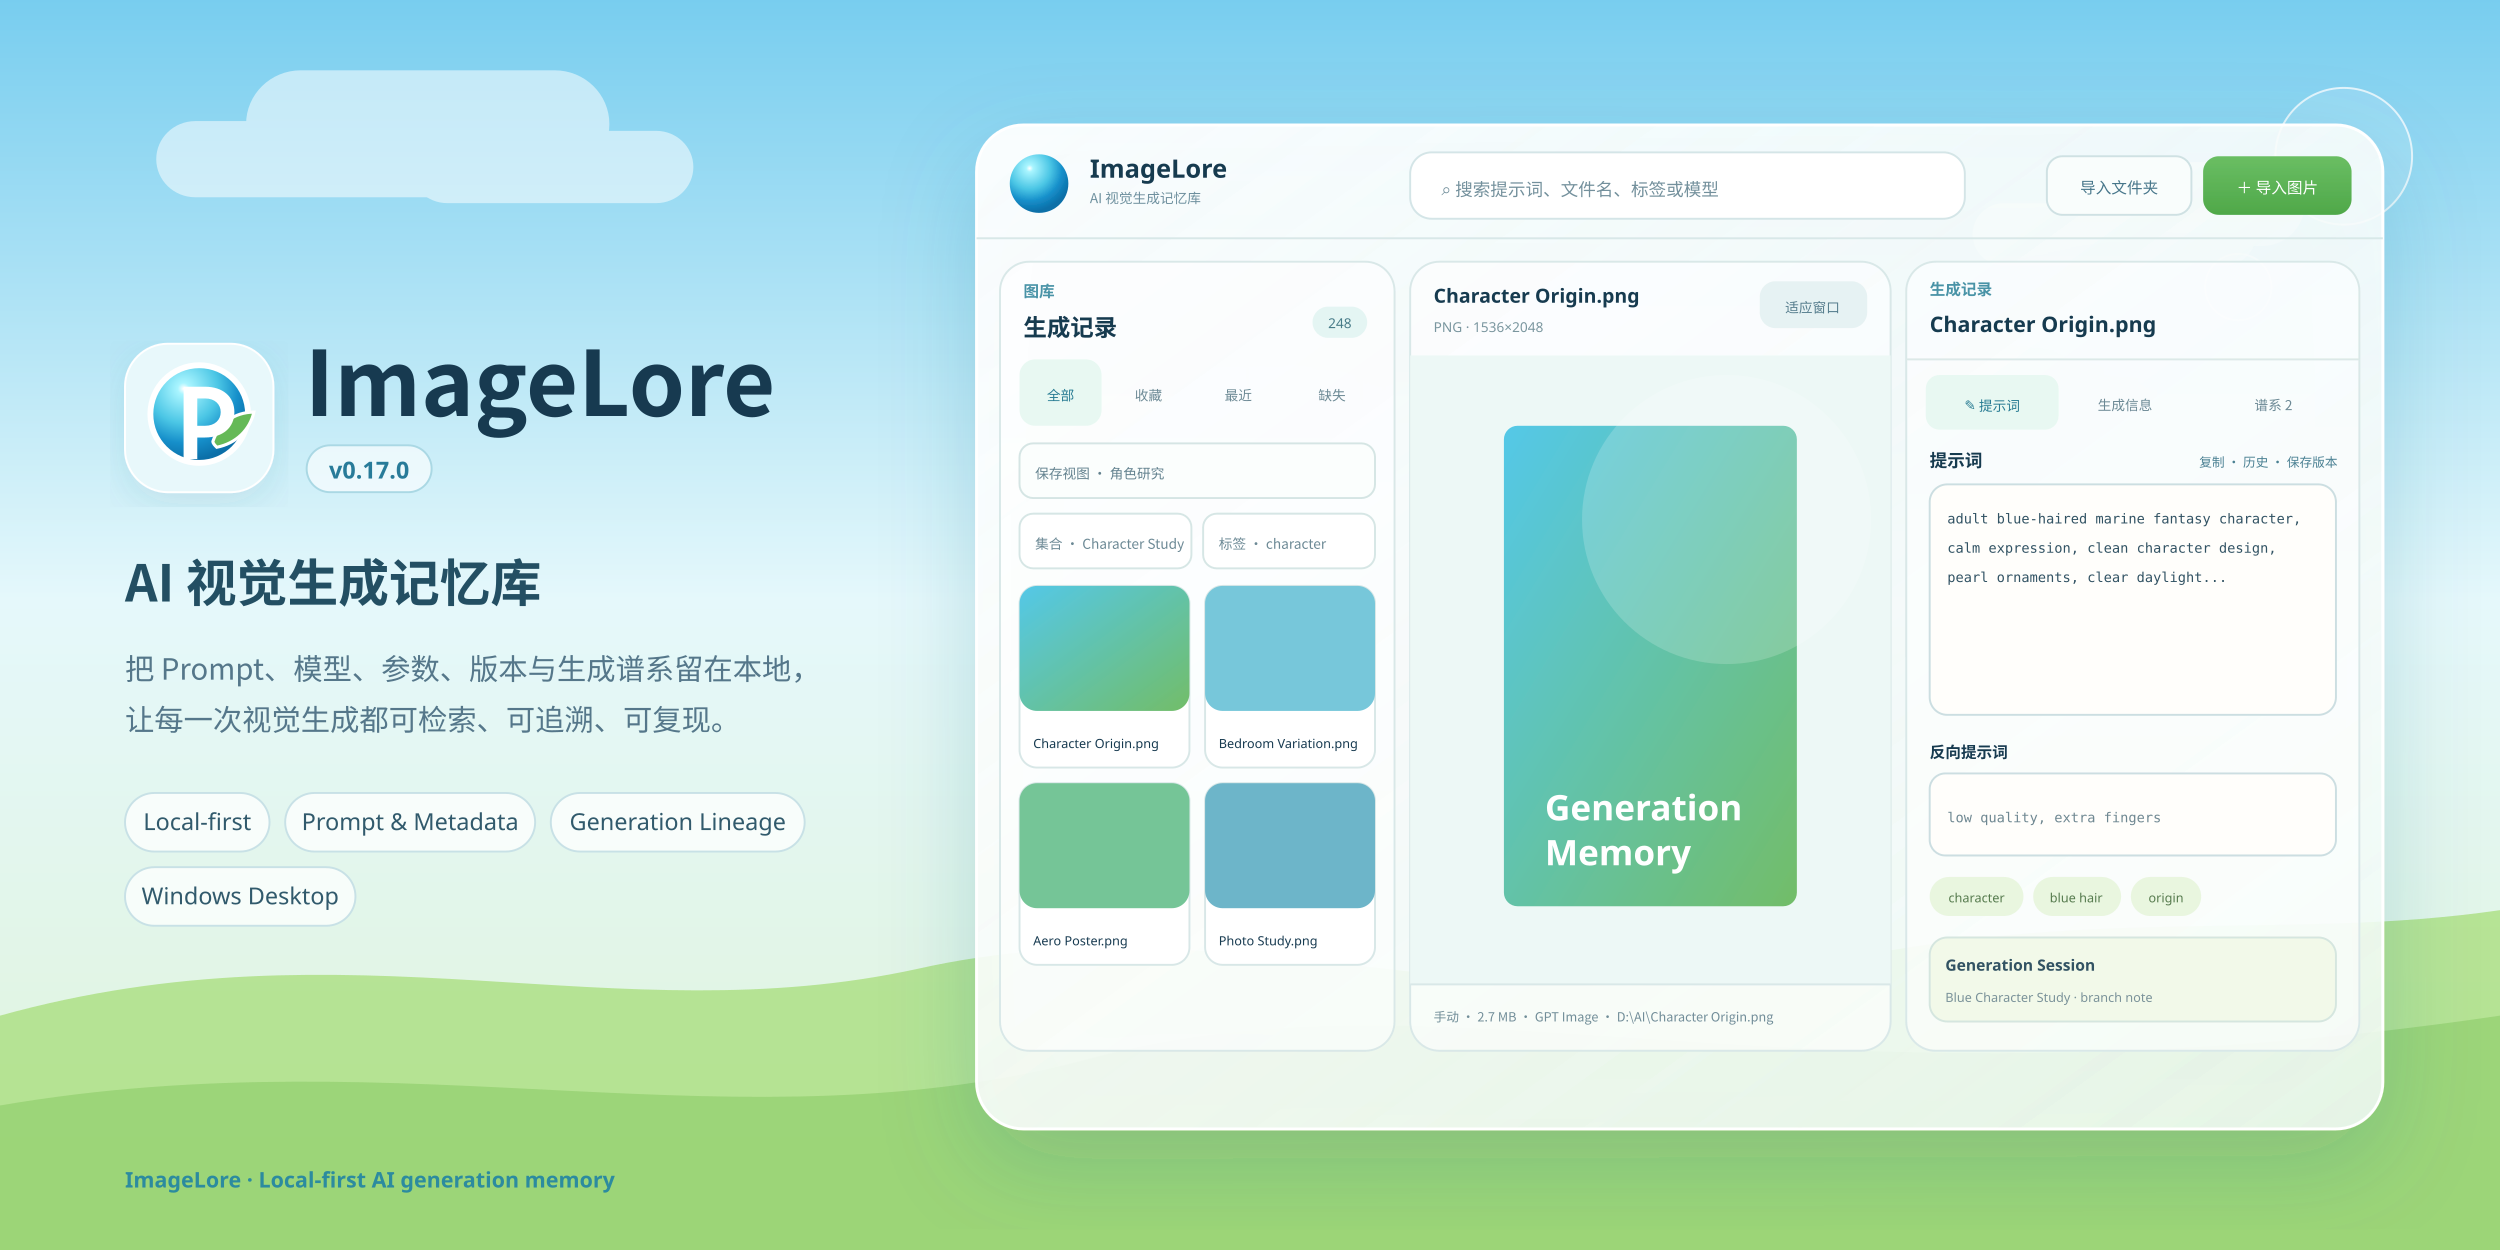
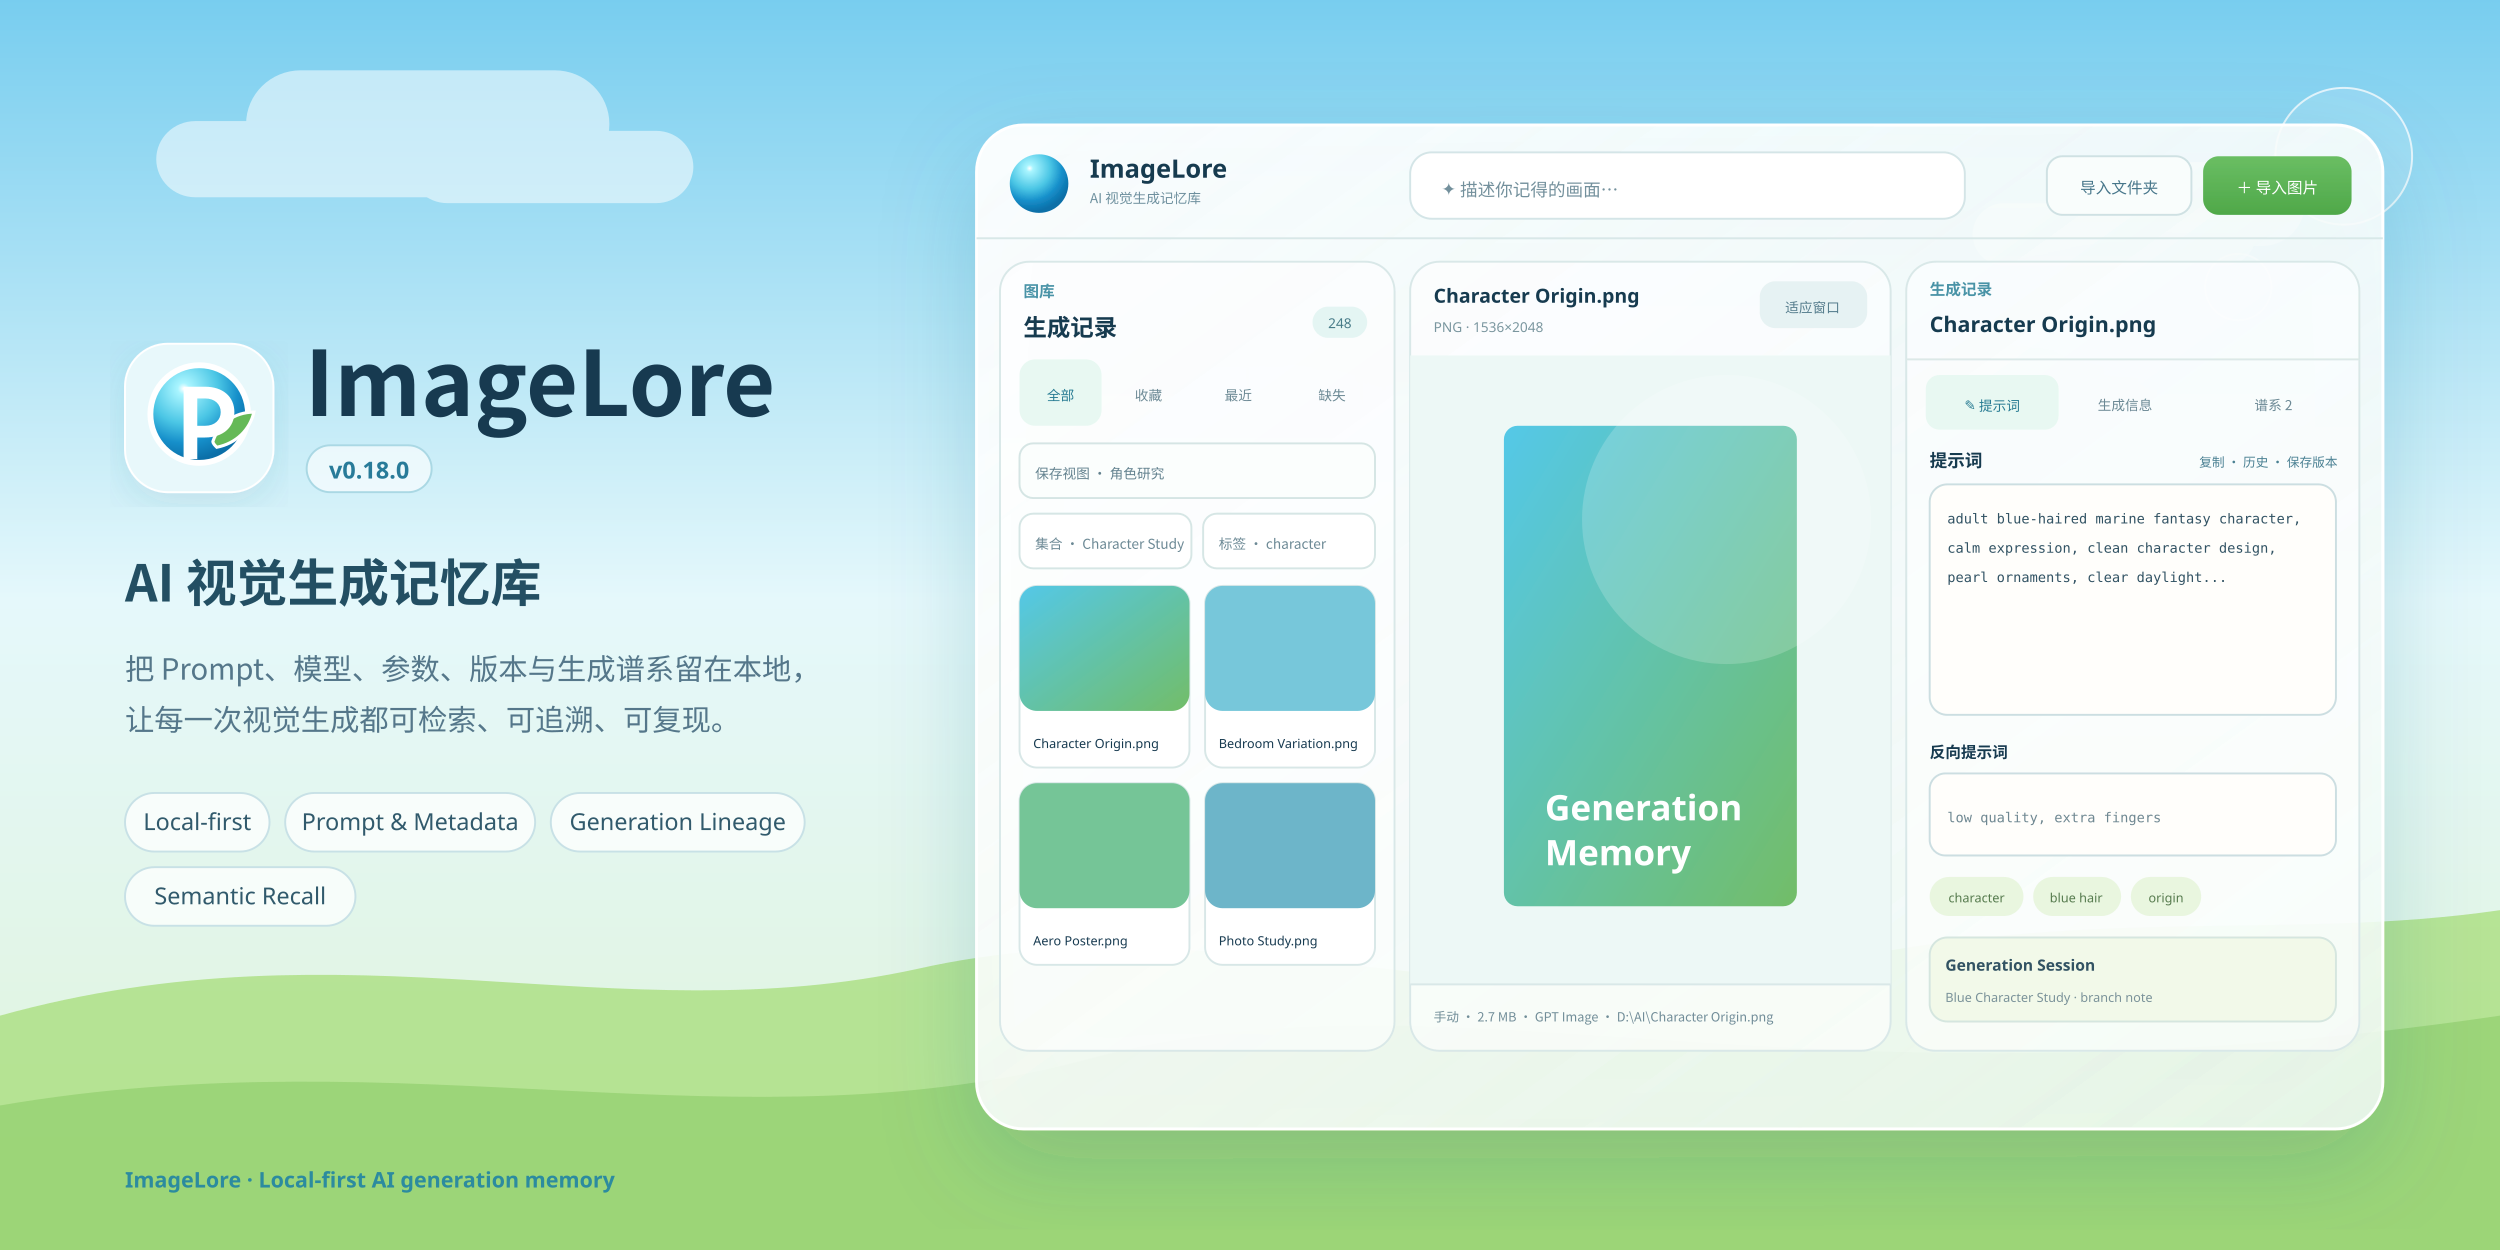
<svg xmlns="http://www.w3.org/2000/svg" width="1280" height="640" viewBox="0 0 1280 640">
  <defs>
    <linearGradient id="sky" x1="0" y1="0" x2="0" y2="1">
      <stop stop-color="#77cdef" />
      <stop offset=".48" stop-color="#e5f8fb" />
      <stop offset="1" stop-color="#dff3d7" />
    </linearGradient>
    <linearGradient id="glass" x1="0" y1="0" x2="1" y2="1">
      <stop stop-color="#ffffff" stop-opacity=".94" />
      <stop offset="1" stop-color="#f4fcf9" stop-opacity=".84" />
    </linearGradient>
    <linearGradient id="green" x1="0" y1="0" x2="0" y2="1">
      <stop stop-color="#6abe63" />
      <stop offset="1" stop-color="#4fa849" />
    </linearGradient>
    <linearGradient id="art" x1="0" y1="0" x2="1" y2="1">
      <stop stop-color="#54c8e8" />
      <stop offset="1" stop-color="#72bd68" />
    </linearGradient>
    <radialGradient id="orb" cx=".34" cy=".24" r=".74">
      <stop offset="0" stop-color="#fff" />
      <stop offset=".08" stop-color="#a9f5ff" />
      <stop offset=".48" stop-color="#4bc6e5" />
      <stop offset=".75" stop-color="#168fca" />
      <stop offset="1" stop-color="#0b6fa8" />
    </radialGradient>
    <filter id="shadow">
      <feDropShadow dx="0" dy="18" stdDeviation="24" flood-color="#2d718e" flood-opacity=".22" />
    </filter>
    <filter id="soft">
      <feDropShadow dx="0" dy="6" stdDeviation="10" flood-color="#2d718e" flood-opacity=".12" />
    </filter>
  </defs>
  <rect width="1280" height="640" fill="url(#sky)" />
  <g opacity=".52" fill="#fff">
    <rect x="80" y="62" width="172" height="39" rx="20" />
    <rect x="126" y="36" width="186" height="55" rx="28" />
    <rect x="210" y="67" width="145" height="37" rx="19" />
    <rect x="1010" y="104" width="145" height="32" rx="16" />
    <rect x="1050" y="83" width="130" height="43" rx="22" />
  </g>
  <circle cx="1200" cy="80" r="35" fill="#fff" fill-opacity=".12" stroke="#fff" stroke-opacity=".75" />
  <circle cx="1146" cy="147" r="17" fill="#fff" fill-opacity=".12" stroke="#fff" stroke-opacity=".7" />
  <path d="M0 520 C180 470 315 530 470 496 C630 460 770 530 930 494 C1070 463 1170 482 1280 466 L1280 640 L0 640Z" fill="#a7dd7a" fill-opacity=".75" />
  <path d="M0 566 C210 530 380 590 558 542 C744 492 914 574 1280 520 L1280 640 L0 640Z" fill="#7ec45a" fill-opacity=".46" />
  <g transform="translate(64 176)">
    <rect width="76" height="76" rx="22" fill="#e8f8fb" stroke="#fff" filter="url(#soft)" />
    <circle cx="38" cy="36" r="25" fill="url(#orb)" stroke="#fff" stroke-width="3" />
    <path d="M47 53c10-2 17-9 19-18-10 0-18 6-21 15 0 1 1 2 2 3z" fill="#65b957" stroke="#fff" stroke-width="1.6" />
    <path d="M30 22h11c9 0 15 5 15 13 0 8-6 13-15 13h-4v11h-7V22zm7 6v14h4c5 0 8-3 8-7s-3-7-8-7h-4z" fill="#fff" />
  </g>
  <text x="156" y="213" font-family="Segoe UI, Noto Sans CJK SC, sans-serif" font-size="46" font-weight="760" fill="#173a50">ImageLore</text>
  <rect x="157" y="228" width="64" height="24" rx="12" fill="#fff" fill-opacity=".62" stroke="#aad8e4" />
-   <text x="189" y="245" text-anchor="middle" font-family="Segoe UI, sans-serif" font-size="12" font-weight="700" fill="#287b99" data-app-version="true">v0.17.0</text>
+   <text x="189" y="245" text-anchor="middle" font-family="Segoe UI, sans-serif" font-size="12" font-weight="700" fill="#287b99" data-app-version="true">v0.18.0</text>
  <text x="64" y="308" font-family="Noto Sans CJK SC, Microsoft YaHei, sans-serif" font-size="26" font-weight="700" fill="#234f63">AI 视觉生成记忆库</text>
  <text x="64" y="348" font-family="Noto Sans CJK SC, Microsoft YaHei, sans-serif" font-size="15" fill="#55778a">把 Prompt、模型、参数、版本与生成谱系留在本地，</text>
  <text x="64" y="374" font-family="Noto Sans CJK SC, Microsoft YaHei, sans-serif" font-size="15" fill="#55778a">让每一次视觉生成都可检索、可追溯、可复现。</text>
  <g font-family="Segoe UI, sans-serif" font-size="12" fill="#315a6c">
    <rect x="64" y="406" width="74" height="30" rx="15" fill="#fff" fill-opacity=".74" stroke="#c8e1e6" />
    <text x="101" y="425" text-anchor="middle">Local-first</text>
    <rect x="146" y="406" width="128" height="30" rx="15" fill="#fff" fill-opacity=".74" stroke="#c8e1e6" />
    <text x="210" y="425" text-anchor="middle">Prompt &amp; Metadata</text>
    <rect x="282" y="406" width="130" height="30" rx="15" fill="#fff" fill-opacity=".74" stroke="#c8e1e6" />
    <text x="347" y="425" text-anchor="middle">Generation Lineage</text>
    <rect x="64" y="444" width="118" height="30" rx="15" fill="#fff" fill-opacity=".74" stroke="#c8e1e6" />
-     <text x="123" y="463" text-anchor="middle">Windows Desktop</text>
+     <text x="123" y="463" text-anchor="middle">Semantic Recall</text>
  </g>
  <g transform="translate(500 64)" filter="url(#shadow)">
    <rect width="720" height="514" rx="24" fill="url(#glass)" stroke="#fff" stroke-width="1.5" />
    <g transform="translate(16 14)">
      <circle cx="16" cy="16" r="15" fill="url(#orb)" />
      <text x="42" y="13" font-family="Segoe UI, sans-serif" font-size="13" font-weight="700" fill="#173a50">ImageLore</text>
      <text x="42" y="26" font-family="Noto Sans CJK SC, Microsoft YaHei, sans-serif" font-size="7" fill="#6e909e">AI 视觉生成记忆库</text>
      <rect x="206" y="0" width="284" height="34" rx="11" fill="#fff" stroke="#d4e5e7" />
-       <text x="222" y="22" font-family="Noto Sans CJK SC, Microsoft YaHei, sans-serif" font-size="9" fill="#73909c">⌕  搜索提示词、文件名、标签或模型</text>
+       <text x="222" y="22" font-family="Noto Sans CJK SC, Microsoft YaHei, sans-serif" font-size="9" fill="#73909c">✦  描述你记得的画面…</text>
      <rect x="532" y="2" width="74" height="30" rx="8" fill="#f9fdfc" stroke="#cfe1e3" />
      <text x="569" y="21" text-anchor="middle" font-family="Noto Sans CJK SC, Microsoft YaHei, sans-serif" font-size="8" fill="#47768a">导入文件夹</text>
      <rect x="612" y="2" width="76" height="30" rx="8" fill="url(#green)" />
      <text x="650" y="21" text-anchor="middle" font-family="Noto Sans CJK SC, Microsoft YaHei, sans-serif" font-size="8" fill="#fff">＋ 导入图片</text>
    </g>
    <line x1="0" y1="58" x2="720" y2="58" stroke="#d8e8e8" />
    <g transform="translate(12 70)">
      <rect width="202" height="404" rx="15" fill="#fff" fill-opacity=".58" stroke="#d9e8e8" />
      <text x="12" y="18" font-family="Noto Sans CJK SC, Microsoft YaHei, sans-serif" font-size="8" font-weight="700" fill="#4a93a7">图库</text>
      <text x="12" y="38" font-family="Noto Sans CJK SC, Microsoft YaHei, sans-serif" font-size="12" font-weight="700" fill="#173a50">生成记录</text>
      <rect x="160" y="23" width="28" height="16" rx="8" fill="#e4f5f3" />
      <text x="174" y="34" text-anchor="middle" font-family="Segoe UI" font-size="7" fill="#477b88">248</text>
      <g font-family="Noto Sans CJK SC, Microsoft YaHei, sans-serif" font-size="7">
        <rect x="10" y="50" width="42" height="34" rx="8" fill="#e8f8f2" />
        <text x="31" y="71" text-anchor="middle" fill="#267a92">全部</text>
        <text x="76" y="71" text-anchor="middle" fill="#6c8995">收藏</text>
        <text x="122" y="71" text-anchor="middle" fill="#6c8995">最近</text>
        <text x="170" y="71" text-anchor="middle" fill="#6c8995">缺失</text>
      </g>
      <rect x="10" y="93" width="182" height="28" rx="7" fill="#fbfefd" stroke="#d5e5e4" />
      <text x="18" y="111" font-family="Noto Sans CJK SC, Microsoft YaHei, sans-serif" font-size="7" fill="#62818e">保存视图 · 角色研究</text>
      <rect x="10" y="129" width="88" height="28" rx="7" fill="#fff" stroke="#d6e6e5" />
      <text x="18" y="147" font-family="Segoe UI, Noto Sans CJK SC" font-size="7" fill="#6c8995">集合 · Character Study</text>
      <rect x="104" y="129" width="88" height="28" rx="7" fill="#fff" stroke="#d6e6e5" />
      <text x="112" y="147" font-family="Segoe UI, Noto Sans CJK SC" font-size="7" fill="#6c8995">标签 · character</text>
      <g>
        <rect x="10" y="166" width="87" height="93" rx="9" fill="#fff" stroke="#d8e7e7" />
        <rect x="10" y="166" width="87" height="64" rx="9" fill="url(#art)" />
        <text x="17" y="249" font-family="Segoe UI" font-size="6.5" fill="#173a50">Character Origin.png</text>
        <rect x="105" y="166" width="87" height="93" rx="9" fill="#fff" stroke="#d8e7e7" />
        <rect x="105" y="166" width="87" height="64" rx="9" fill="#77c7da" />
        <text x="112" y="249" font-family="Segoe UI" font-size="6.5" fill="#173a50">Bedroom Variation.png</text>
        <rect x="10" y="267" width="87" height="93" rx="9" fill="#fff" stroke="#d8e7e7" />
        <rect x="10" y="267" width="87" height="64" rx="9" fill="#74c597" />
        <text x="17" y="350" font-family="Segoe UI" font-size="6.5" fill="#173a50">Aero Poster.png</text>
        <rect x="105" y="267" width="87" height="93" rx="9" fill="#fff" stroke="#d8e7e7" />
        <rect x="105" y="267" width="87" height="64" rx="9" fill="#6db5c9" />
        <text x="112" y="350" font-family="Segoe UI" font-size="6.5" fill="#173a50">Photo Study.png</text>
      </g>
    </g>
    <g transform="translate(222 70)">
      <rect width="246" height="404" rx="15" fill="#fff" fill-opacity=".58" stroke="#d9e8e8" />
      <text x="12" y="21" font-family="Segoe UI" font-size="10" font-weight="700" fill="#173a50">Character Origin.png</text>
      <text x="12" y="36" font-family="Segoe UI" font-size="7" fill="#7a969f">PNG · 1536×2048</text>
      <rect x="179" y="10" width="55" height="24" rx="8" fill="#e6f2f3" />
      <text x="206" y="26" text-anchor="middle" font-family="Noto Sans CJK SC" font-size="7" fill="#567d8d">适应窗口</text>
      <rect y="48" width="246" height="322" fill="#edf8f6" />
      <rect x="48" y="84" width="150" height="246" rx="7" fill="url(#art)" />
      <circle cx="162" cy="132" r="74" fill="#fff" fill-opacity=".18" />
      <text x="69" y="286" font-family="Segoe UI" font-size="18" font-weight="700" fill="#fff">Generation</text>
      <text x="69" y="309" font-family="Segoe UI" font-size="18" font-weight="700" fill="#fff">Memory</text>
      <line y1="370" x2="246" y2="370" stroke="#d9e8e8" />
      <text x="12" y="389" font-family="Segoe UI, Noto Sans CJK SC" font-size="6.5" fill="#718d98">手动 · 2.7 MB · GPT Image · D:\AI\Character Origin.png</text>
    </g>
    <g transform="translate(476 70)">
      <rect width="232" height="404" rx="15" fill="#fff" fill-opacity=".58" stroke="#d9e8e8" />
      <text x="12" y="17" font-family="Noto Sans CJK SC" font-size="8" font-weight="700" fill="#4a93a7">生成记录</text>
      <text x="12" y="36" font-family="Segoe UI" font-size="11" font-weight="700" fill="#173a50">Character Origin.png</text>
      <line y1="50" x2="232" y2="50" stroke="#dce9e8" />
      <rect x="10" y="58" width="68" height="28" rx="7" fill="#e8f8f2" />
      <text x="44" y="76" text-anchor="middle" font-family="Noto Sans CJK SC" font-size="7" fill="#267a92">✎ 提示词</text>
      <text x="112" y="76" text-anchor="middle" font-family="Noto Sans CJK SC" font-size="7" fill="#6c8995">生成信息</text>
      <text x="188" y="76" text-anchor="middle" font-family="Noto Sans CJK SC" font-size="7" fill="#6c8995">谱系 2</text>
      <text x="12" y="105" font-family="Noto Sans CJK SC" font-size="9" font-weight="700" fill="#173a50">提示词</text>
      <text x="150" y="105" font-family="Noto Sans CJK SC" font-size="6.5" fill="#4a8092">复制 · 历史 · 保存版本</text>
      <rect x="12" y="114" width="208" height="118" rx="9" fill="#fffefb" stroke="#ccdee1" />
      <text x="21" y="134" font-family="Consolas, monospace" font-size="7" fill="#315263">adult blue-haired marine fantasy character,</text>
      <text x="21" y="149" font-family="Consolas, monospace" font-size="7" fill="#315263">calm expression, clean character design,</text>
      <text x="21" y="164" font-family="Consolas, monospace" font-size="7" fill="#315263">pearl ornaments, clear daylight...</text>
      <text x="12" y="254" font-family="Noto Sans CJK SC" font-size="8" font-weight="700" fill="#173a50">反向提示词</text>
      <rect x="12" y="262" width="208" height="42" rx="8" fill="#fffefb" stroke="#ccdee1" />
      <text x="21" y="287" font-family="Consolas" font-size="7" fill="#6e8791">low quality, extra fingers</text>
      <g font-family="Segoe UI" font-size="6.5">
        <rect x="12" y="315" width="48" height="20" rx="10" fill="#e9f6df" />
        <text x="36" y="328" text-anchor="middle" fill="#557a4d">character</text>
        <rect x="65" y="315" width="45" height="20" rx="10" fill="#e9f6df" />
        <text x="87" y="328" text-anchor="middle" fill="#557a4d">blue hair</text>
        <rect x="115" y="315" width="36" height="20" rx="10" fill="#e9f6df" />
        <text x="133" y="328" text-anchor="middle" fill="#557a4d">origin</text>
      </g>
      <rect x="12" y="346" width="208" height="43" rx="9" fill="#f2f9e9" stroke="#d5e6df" />
      <text x="20" y="363" font-family="Segoe UI" font-size="8" font-weight="700" fill="#315263">Generation Session</text>
      <text x="20" y="379" font-family="Segoe UI" font-size="6.5" fill="#7a9299">Blue Character Study · branch note</text>
    </g>
  </g>
  <text x="64" y="608" font-family="Segoe UI, sans-serif" font-size="11" font-weight="600" fill="#2c8b9f">ImageLore · Local-first AI generation memory</text>
</svg>
